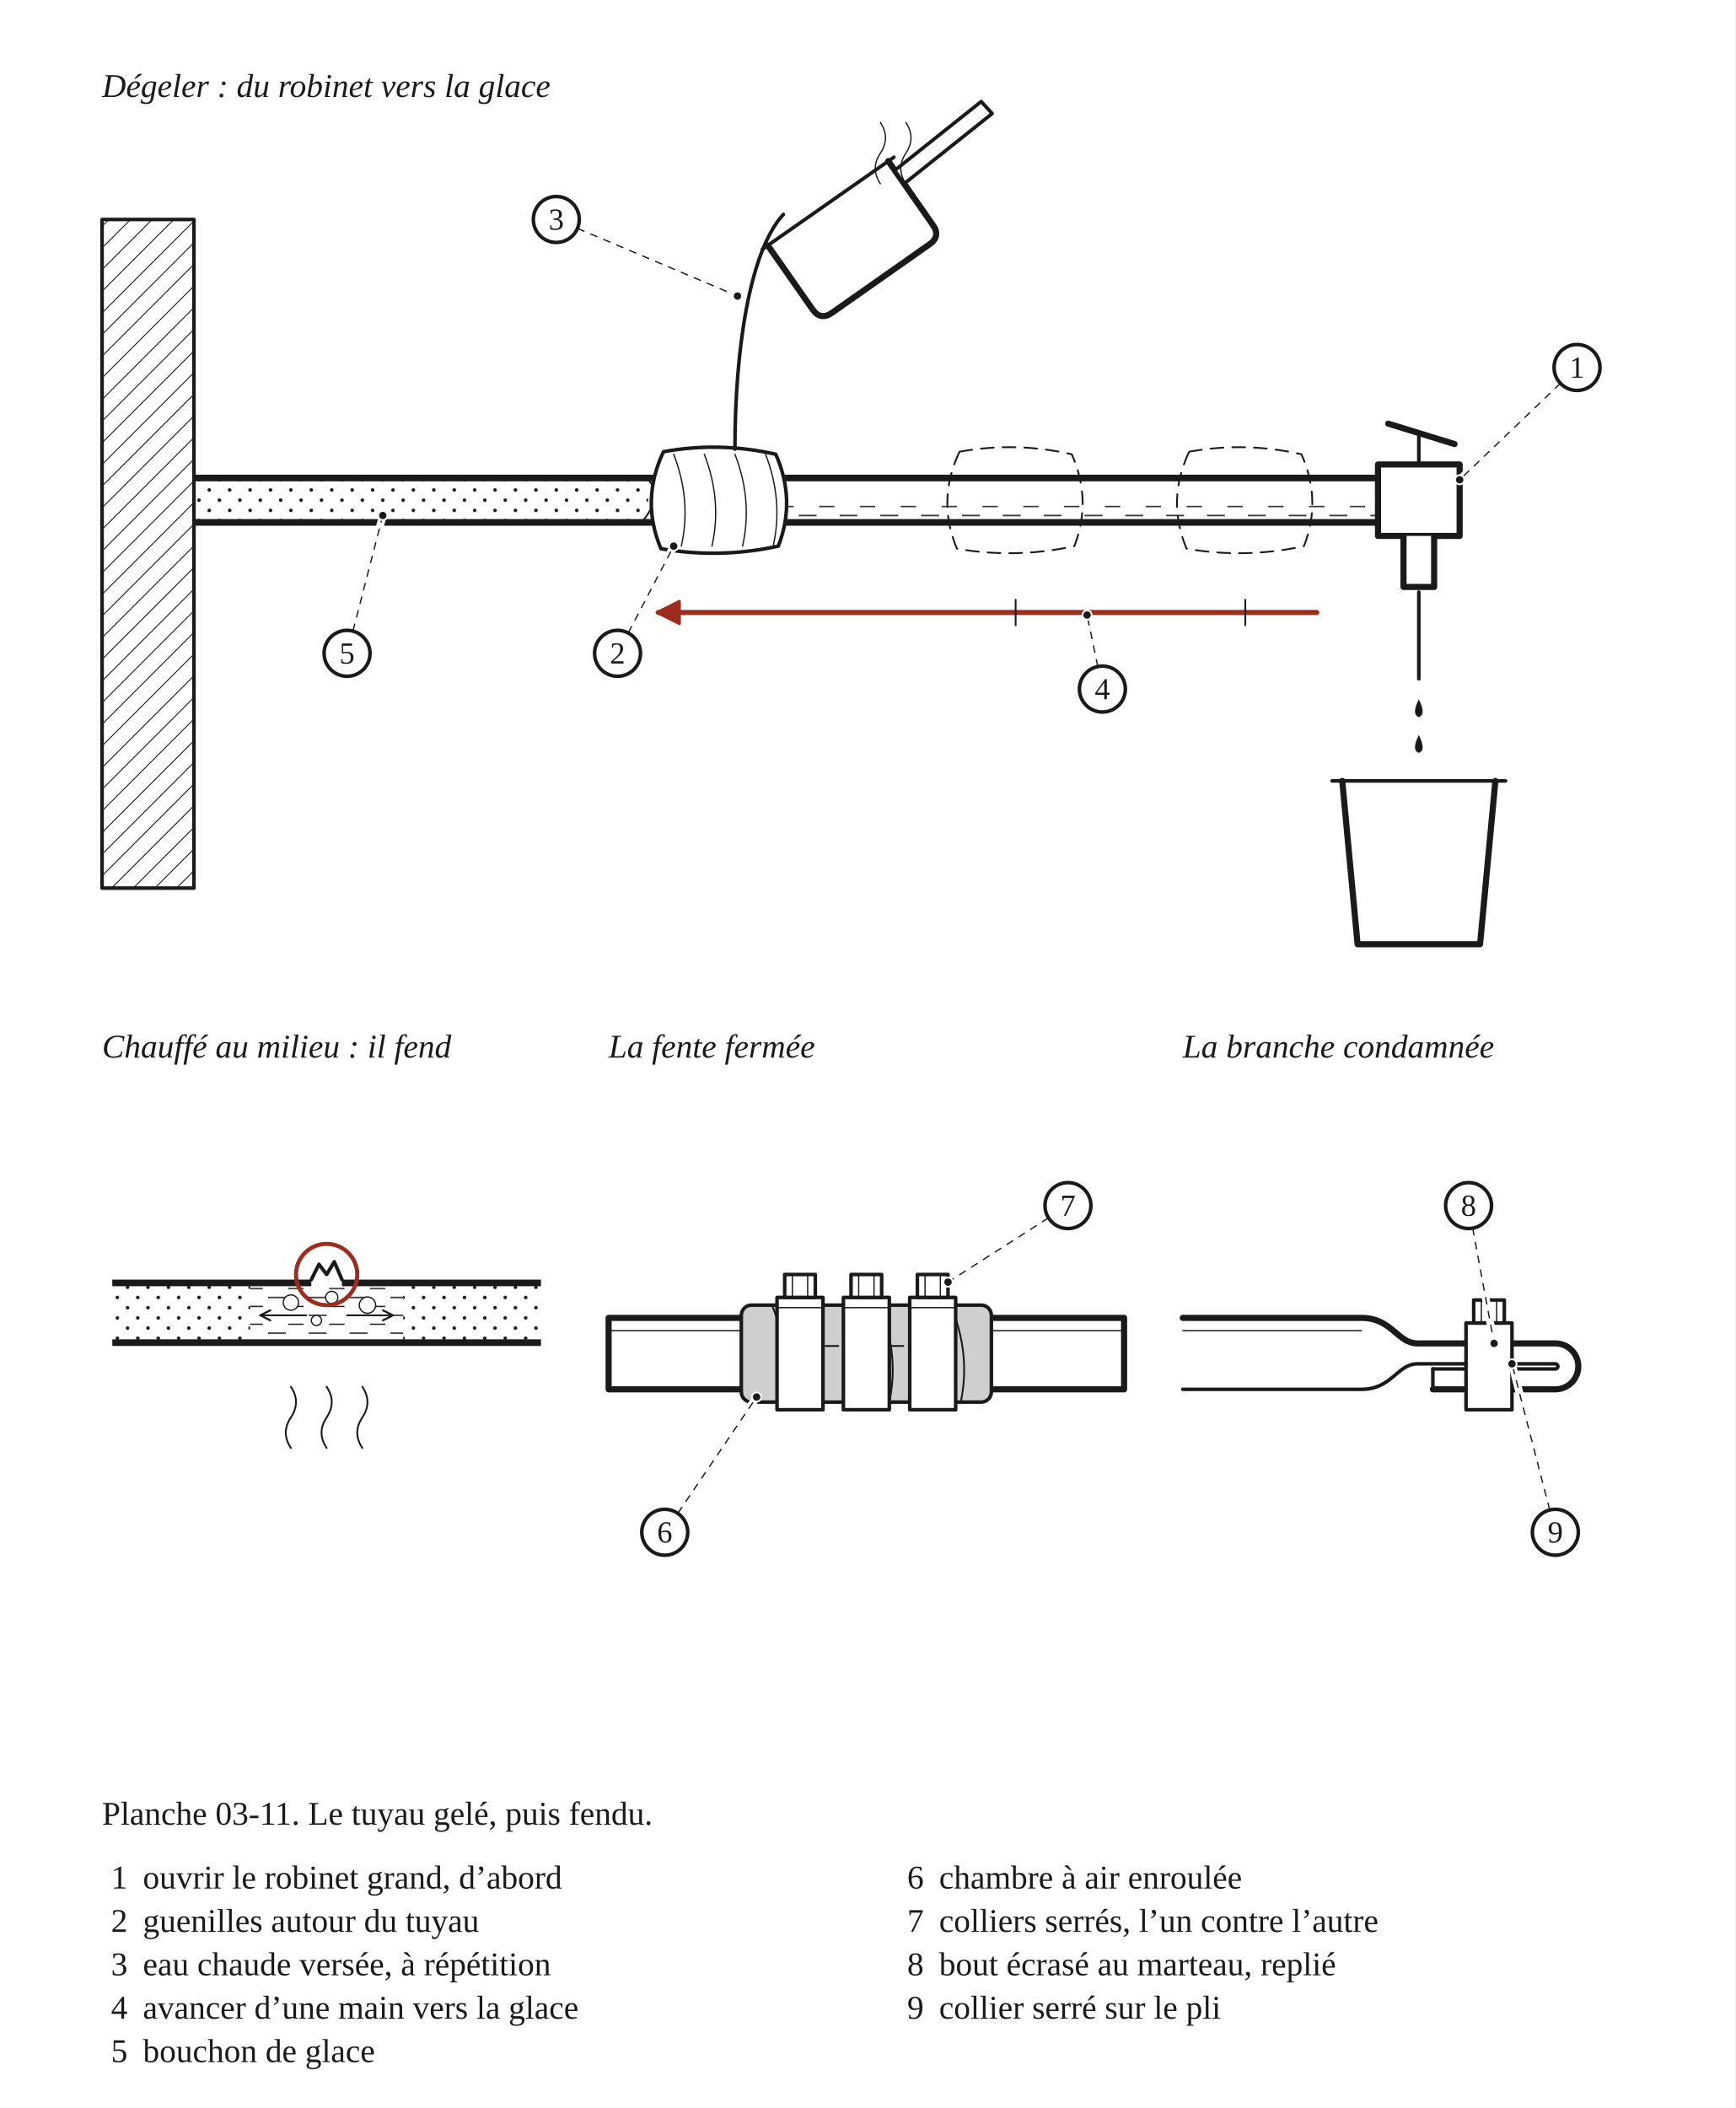
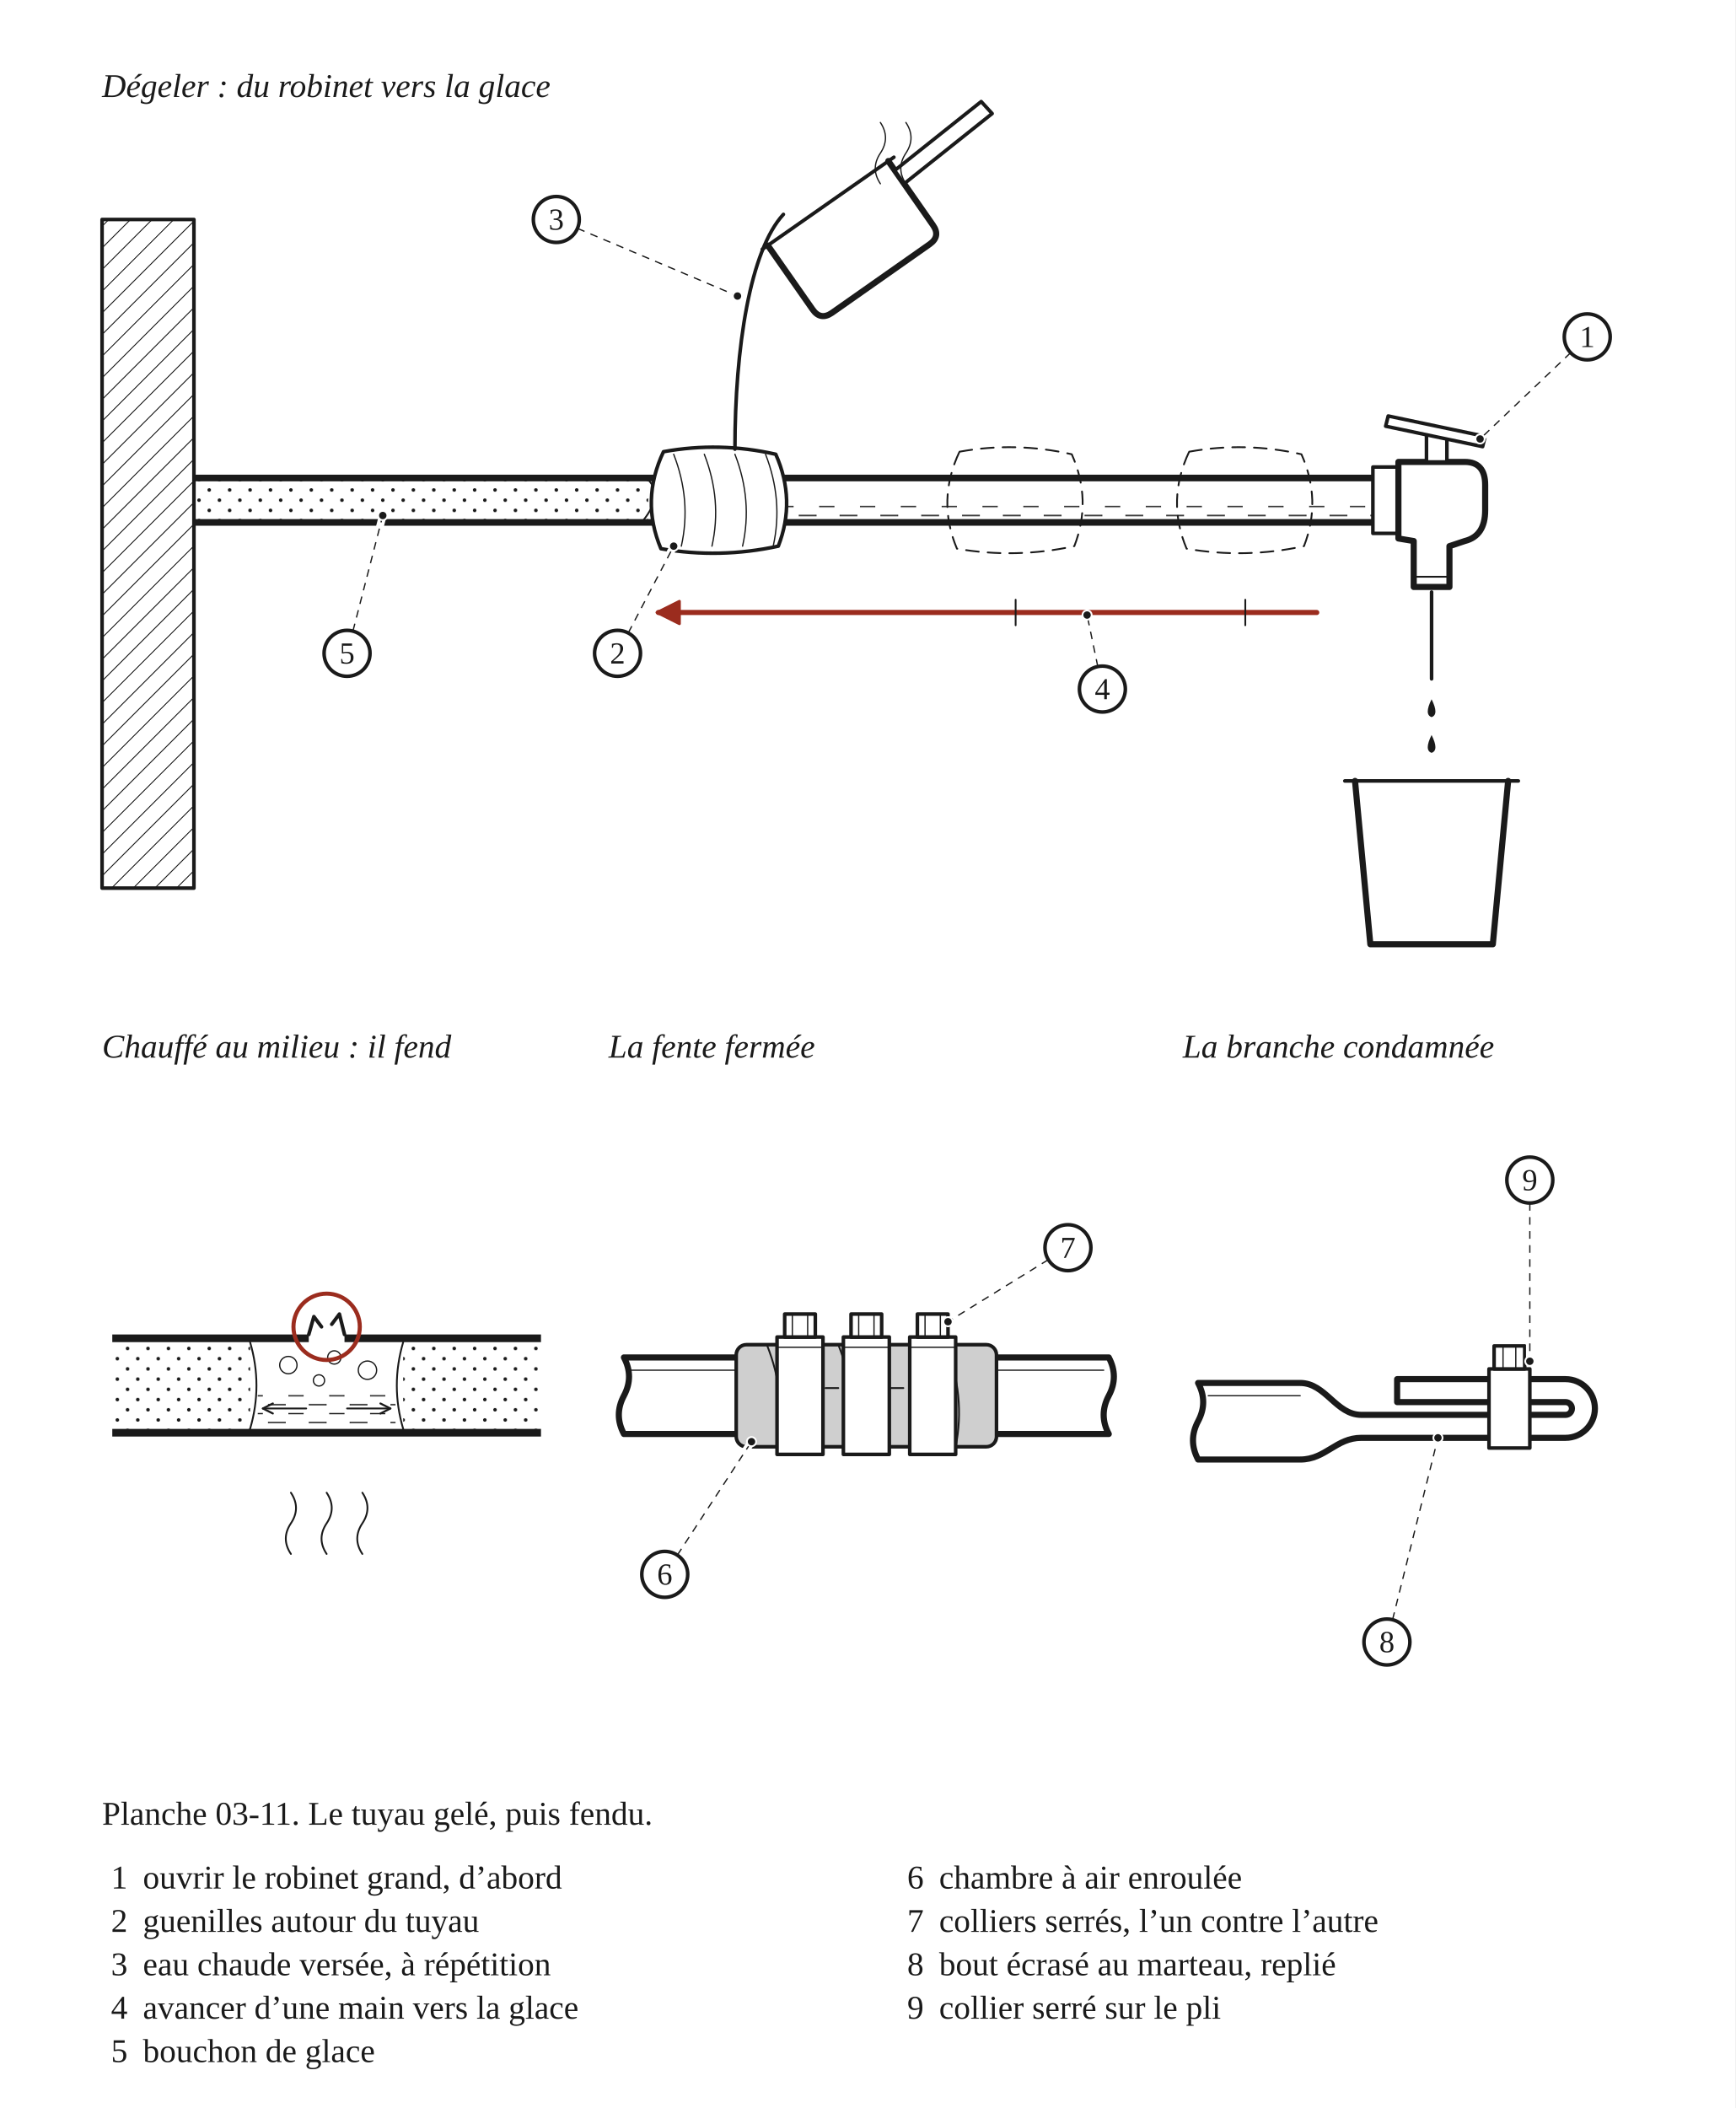
<svg xmlns="http://www.w3.org/2000/svg" width="680" height="826" viewBox="0 0 680 826" role="img">
  <defs>
    <pattern id="h-bois" width="6" height="6" patternUnits="userSpaceOnUse" patternTransform="rotate(45)">
      <line x1="0" y1="0" x2="0" y2="6" stroke="#1A1A1A" stroke-width="0.7" />
    </pattern>
    <pattern id="h-eau" width="16" height="7" patternUnits="userSpaceOnUse">
      <line x1="1" y1="2" x2="8" y2="2" stroke="#1A1A1A" stroke-width="0.5" />
      <line x1="9" y1="5.5" x2="15" y2="5.5" stroke="#1A1A1A" stroke-width="0.5" />
    </pattern>
    <pattern id="h-neige" width="8" height="8" patternUnits="userSpaceOnUse">
      <circle cx="2" cy="2" r="0.7" fill="#1A1A1A" stroke="none" />
      <circle cx="6" cy="6" r="0.7" fill="#1A1A1A" stroke="none" />
    </pattern>
    <marker id="fl" viewBox="0 0 10 10" refX="9" refY="5" markerWidth="7" markerHeight="7" orient="auto-start-reverse">
      <path d="M1 1 L9 5 L1 9" fill="none" stroke="#1A1A1A" stroke-width="1.6" stroke-linecap="round" stroke-linejoin="round" />
    </marker>
    <marker id="fl-r" viewBox="0 0 10 10" refX="8.5" refY="5" markerWidth="5.5" markerHeight="5.5" orient="auto-start-reverse">
      <path d="M1 1 L9 5 L1 9 Z" fill="#9B2C1E" stroke="#9B2C1E" stroke-width="1" stroke-linejoin="round" />
    </marker>
  </defs>
  <rect x="0" y="0" width="680" height="826" fill="#FFFFFF" />
  <text x="40" y="38" font-family="Georgia, 'Times New Roman', serif" font-size="13" font-style="italic" fill="#1A1A1A">Dégeler : du robinet vers la glace</text>
  <g transform="translate(40 46)" data-vue="degel">
    <rect x="0" y="40" width="36" height="262" fill="url(#h-bois)" stroke="#1A1A1A" stroke-width="1.4" stroke-linejoin="round" />
    <rect x="36" y="142" width="178" height="16" fill="url(#h-neige)" stroke="none" />
    <path d="M214 142 Q220 148 212 158" fill="none" stroke="#1A1A1A" stroke-width="0.7" stroke-linejoin="round" stroke-linecap="round" />
    <rect x="215" y="151" width="285" height="7" fill="url(#h-eau)" stroke="none" />
    <rect x="36" y="140" width="464" height="2.6" fill="#1A1A1A" stroke="none" />
    <rect x="36" y="157.4" width="464" height="2.6" fill="#1A1A1A" stroke="none" />
-     <rect x="500" y="136" width="32" height="28" fill="#FFFFFF" stroke="#1A1A1A" stroke-width="2.4" stroke-linejoin="round" stroke-linecap="round" />
-     <path d="M510 164 L510 184 L522 184 L522 164" fill="#FFFFFF" stroke="#1A1A1A" stroke-width="2.4" stroke-linejoin="round" stroke-linecap="round" />
-     <line x1="516" y1="136" x2="516" y2="124" fill="none" stroke="#1A1A1A" stroke-width="1.4" stroke-linejoin="round" stroke-linecap="round" />
-     <line x1="504" y1="120" x2="530" y2="128" fill="none" stroke="#1A1A1A" stroke-width="2.4" stroke-linejoin="round" stroke-linecap="round" />
-     <line x1="516" y1="186" x2="516" y2="220" fill="none" stroke="#1A1A1A" stroke-width="1.4" stroke-linejoin="round" stroke-linecap="round" />
-     <path d="M516 228 Q519 234 516 235 Q513 234 516 228 Z" fill="#1A1A1A" stroke="none" />
-     <path d="M516 242 Q519 248 516 249 Q513 248 516 242 Z" fill="#1A1A1A" stroke="none" />
-     <path d="M486 260 L492 324 L540 324 L546 260" fill="#FFFFFF" stroke="#1A1A1A" stroke-width="2.4" stroke-linejoin="round" stroke-linecap="round" />
-     <line x1="482" y1="260" x2="550" y2="260" fill="none" stroke="#1A1A1A" stroke-width="1.4" stroke-linejoin="round" stroke-linecap="round" />
+     <rect x="498" y="137" width="10" height="26" fill="#FFFFFF" stroke="#1A1A1A" stroke-width="1.4" stroke-linejoin="round" stroke-linecap="round" />
+     <path d="M508 135 L534 135 Q542 135 542 144 L542 154 Q542 164 534 166 L528 168 L528 184 L514 184 L514 166 L508 165 Z" fill="#FFFFFF" stroke="#1A1A1A" stroke-width="2.4" stroke-linejoin="round" stroke-linecap="round" />
+     <line x1="514" y1="180" x2="528" y2="180" fill="none" stroke="#1A1A1A" stroke-width="0.7" stroke-linejoin="round" stroke-linecap="round" />
+     <rect x="519" y="123" width="8" height="12" fill="#FFFFFF" stroke="#1A1A1A" stroke-width="1.4" stroke-linejoin="round" stroke-linecap="round" />
+     <path d="M504 117 L542 125 L541 129 L503 121 Z" fill="#FFFFFF" stroke="#1A1A1A" stroke-width="1.4" stroke-linejoin="round" stroke-linecap="round" />
+     <line x1="521" y1="186" x2="521" y2="220" fill="none" stroke="#1A1A1A" stroke-width="1.4" stroke-linejoin="round" stroke-linecap="round" />
+     <path d="M521 228 Q524 234 521 235 Q518 234 521 228 Z" fill="#1A1A1A" stroke="none" />
+     <path d="M521 242 Q524 248 521 249 Q518 248 521 242 Z" fill="#1A1A1A" stroke="none" />
+     <path d="M491 260 L497 324 L545 324 L551 260" fill="#FFFFFF" stroke="#1A1A1A" stroke-width="2.4" stroke-linejoin="round" stroke-linecap="round" />
+     <line x1="487" y1="260" x2="555" y2="260" fill="none" stroke="#1A1A1A" stroke-width="1.4" stroke-linejoin="round" stroke-linecap="round" />
    <path d="M426 131 Q448 127 470 132 Q478 150 471 168 Q448 173 425 169 Q417 150 426 131 Z" fill="none" stroke="#1A1A1A" stroke-width="0.7" stroke-linejoin="round" stroke-linecap="round" stroke-dasharray="5 3.5" />
    <path d="M336 131 Q358 127 380 132 Q388 150 381 168 Q358 173 335 169 Q327 150 336 131 Z" fill="none" stroke="#1A1A1A" stroke-width="0.7" stroke-linejoin="round" stroke-linecap="round" stroke-dasharray="5 3.5" />
    <path d="M220 131 Q242 127 264 132 Q272 150 265 168 Q242 173 219 169 Q211 150 220 131 Z" fill="#FFFFFF" stroke="#1A1A1A" stroke-width="1.4" stroke-linejoin="round" stroke-linecap="round" />
    <path d="M224 132 Q231 150 227 168" fill="none" stroke="#1A1A1A" stroke-width="0.5" stroke-linejoin="round" stroke-linecap="round" />
    <path d="M236 132 Q243 150 239 168" fill="none" stroke="#1A1A1A" stroke-width="0.5" stroke-linejoin="round" stroke-linecap="round" />
    <path d="M248 132 Q255 150 251 168" fill="none" stroke="#1A1A1A" stroke-width="0.5" stroke-linejoin="round" stroke-linecap="round" />
    <path d="M260 132 Q267 150 263 168" fill="none" stroke="#1A1A1A" stroke-width="0.5" stroke-linejoin="round" stroke-linecap="round" />
    <path d="M260.9 50.2 L278.4 75.2 Q281.5 79.7 286 76.6 L324.3 49.7 Q328.7 46.6 325.6 42.2 L308.1 17.1" fill="#FFFFFF" stroke="#1A1A1A" stroke-width="2.4" stroke-linejoin="round" stroke-linecap="round" />
    <path d="M258.7 51.7 L310.3 15.6" fill="none" stroke="#1A1A1A" stroke-width="1.4" stroke-linejoin="round" stroke-linecap="round" />
    <path d="M310.6 20.8 L344.5 -6.2 L348.8 -1.5 L314.3 26 Z" fill="#FFFFFF" stroke="#1A1A1A" stroke-width="1.4" stroke-linejoin="round" stroke-linecap="round" />
    <path d="M267 38 C254 52 248 90 248 130" fill="none" stroke="#1A1A1A" stroke-width="1.4" stroke-linejoin="round" stroke-linecap="round" />
    <path d="M305 26 q-4 -6 0 -12 q4 -6 0 -12" fill="none" stroke="#1A1A1A" stroke-width="0.5" stroke-linejoin="round" stroke-linecap="round" />
    <path d="M315 26 q-4 -6 0 -12 q4 -6 0 -12" fill="none" stroke="#1A1A1A" stroke-width="0.5" stroke-linejoin="round" stroke-linecap="round" />
    <path d="M476 194 L218 194" fill="none" stroke="#9B2C1E" stroke-width="2" stroke-linejoin="round" stroke-linecap="round" marker-end="url(#fl-r)" />
    <line x1="448" y1="189" x2="448" y2="199" fill="none" stroke="#1A1A1A" stroke-width="0.7" stroke-linejoin="round" stroke-linecap="round" />
    <line x1="358" y1="189" x2="358" y2="199" fill="none" stroke="#1A1A1A" stroke-width="0.7" stroke-linejoin="round" stroke-linecap="round" />
  </g>
  <text x="40" y="414.4" font-family="Georgia, 'Times New Roman', serif" font-size="13" font-style="italic" fill="#1A1A1A">Chauffé au milieu : il fend</text>
  <g transform="translate(40 422.4)" data-vue="rate">
-     <rect x="4" y="81" width="54" height="22" fill="url(#h-neige)" stroke="none" />
-     <rect x="118" y="81" width="54" height="22" fill="url(#h-neige)" stroke="none" />
-     <rect x="58" y="81" width="60" height="22" fill="url(#h-eau)" stroke="none" />
-     <circle cx="74" cy="88" r="3" fill="#FFFFFF" stroke="#1A1A1A" stroke-width="0.5" stroke-linejoin="round" stroke-linecap="round" />
-     <circle cx="90" cy="86" r="2.4" fill="#FFFFFF" stroke="#1A1A1A" stroke-width="0.5" stroke-linejoin="round" stroke-linecap="round" />
-     <circle cx="104" cy="89" r="3.2" fill="#FFFFFF" stroke="#1A1A1A" stroke-width="0.5" stroke-linejoin="round" stroke-linecap="round" />
-     <circle cx="84" cy="95" r="2" fill="#FFFFFF" stroke="#1A1A1A" stroke-width="0.5" stroke-linejoin="round" stroke-linecap="round" />
-     <rect x="4" y="102.4" width="168" height="2.6" fill="#1A1A1A" stroke="none" />
-     <rect x="4" y="79" width="78" height="2.6" fill="#1A1A1A" stroke="none" />
-     <rect x="94" y="79" width="78" height="2.6" fill="#1A1A1A" stroke="none" />
-     <path d="M82 79 L85 73 L88 77 L91 72 L94 79" fill="none" stroke="#1A1A1A" stroke-width="1.4" stroke-linejoin="round" stroke-linecap="round" />
-     <path d="M74 145 q-4 -6 0 -12 q4 -6 0 -12" fill="none" stroke="#1A1A1A" stroke-width="0.7" stroke-linejoin="round" stroke-linecap="round" />
-     <path d="M88 145 q-4 -6 0 -12 q4 -6 0 -12" fill="none" stroke="#1A1A1A" stroke-width="0.7" stroke-linejoin="round" stroke-linecap="round" />
-     <path d="M102 145 q-4 -6 0 -12 q4 -6 0 -12" fill="none" stroke="#1A1A1A" stroke-width="0.7" stroke-linejoin="round" stroke-linecap="round" />
-     <circle cx="88" cy="77" r="12" fill="none" stroke="#9B2C1E" stroke-width="1.6" />
-     <path d="M80 93 L62 93" fill="none" stroke="#1A1A1A" stroke-width="0.7" stroke-linejoin="round" stroke-linecap="round" marker-end="url(#fl)" />
-     <path d="M96 93 L114 93" fill="none" stroke="#1A1A1A" stroke-width="0.7" stroke-linejoin="round" stroke-linecap="round" marker-end="url(#fl)" />
+     <rect x="4" y="103.5" width="54" height="34" fill="url(#h-neige)" stroke="none" />
+     <rect x="118" y="103.5" width="54" height="34" fill="url(#h-neige)" stroke="none" />
+     <path d="M58 103.5 Q63 120.5 58 137.5" fill="none" stroke="#1A1A1A" stroke-width="0.7" stroke-linejoin="round" stroke-linecap="round" />
+     <path d="M118 103.5 Q113 120.5 118 137.5" fill="none" stroke="#1A1A1A" stroke-width="0.7" stroke-linejoin="round" stroke-linecap="round" />
+     <rect x="61" y="122.5" width="54" height="15" fill="url(#h-eau)" stroke="none" />
+     <circle cx="73" cy="112.5" r="3.4" fill="#FFFFFF" stroke="#1A1A1A" stroke-width="0.5" stroke-linejoin="round" stroke-linecap="round" />
+     <circle cx="91" cy="109.5" r="2.6" fill="#FFFFFF" stroke="#1A1A1A" stroke-width="0.5" stroke-linejoin="round" stroke-linecap="round" />
+     <circle cx="104" cy="114.5" r="3.6" fill="#FFFFFF" stroke="#1A1A1A" stroke-width="0.5" stroke-linejoin="round" stroke-linecap="round" />
+     <circle cx="85" cy="118.5" r="2.2" fill="#FFFFFF" stroke="#1A1A1A" stroke-width="0.5" stroke-linejoin="round" stroke-linecap="round" />
+     <rect x="4" y="137.5" width="168" height="3" fill="#1A1A1A" stroke="none" />
+     <rect x="4" y="100.5" width="77" height="3" fill="#1A1A1A" stroke="none" />
+     <rect x="95" y="100.5" width="77" height="3" fill="#1A1A1A" stroke="none" />
+     <path d="M81 100.5 L83 93.5 L86 97.5" fill="none" stroke="#1A1A1A" stroke-width="1.4" stroke-linejoin="round" stroke-linecap="round" />
+     <path d="M95 100.5 L93 92.5 L90 96.5" fill="none" stroke="#1A1A1A" stroke-width="1.4" stroke-linejoin="round" stroke-linecap="round" />
+     <path d="M74 186.5 q-4 -6 0 -12 q4 -6 0 -12" fill="none" stroke="#1A1A1A" stroke-width="0.7" stroke-linejoin="round" stroke-linecap="round" />
+     <path d="M88 186.5 q-4 -6 0 -12 q4 -6 0 -12" fill="none" stroke="#1A1A1A" stroke-width="0.7" stroke-linejoin="round" stroke-linecap="round" />
+     <path d="M102 186.5 q-4 -6 0 -12 q4 -6 0 -12" fill="none" stroke="#1A1A1A" stroke-width="0.7" stroke-linejoin="round" stroke-linecap="round" />
+     <circle cx="88" cy="97.5" r="13" fill="none" stroke="#9B2C1E" stroke-width="1.6" />
+     <path d="M80 129.5 L63 129.5" fill="none" stroke="#1A1A1A" stroke-width="0.7" stroke-linejoin="round" stroke-linecap="round" marker-end="url(#fl)" />
+     <path d="M96 129.5 L113 129.5" fill="none" stroke="#1A1A1A" stroke-width="0.7" stroke-linejoin="round" stroke-linecap="round" marker-end="url(#fl)" />
  </g>
  <text x="238.5" y="414.4" font-family="Georgia, 'Times New Roman', serif" font-size="13" font-style="italic" fill="#1A1A1A">La fente fermée</text>
  <g transform="translate(238.5 422.4)" data-vue="fente">
-     <rect x="0" y="94" width="202" height="28" fill="#FFFFFF" stroke="#1A1A1A" stroke-width="2.4" stroke-linejoin="round" stroke-linecap="round" />
-     <line x1="0" y1="99" x2="202" y2="99" fill="none" stroke="#1A1A1A" stroke-width="0.5" stroke-linejoin="round" stroke-linecap="round" />
-     <rect x="52" y="89" width="98" height="38" fill="#CFCFCF" stroke="none" rx="4" />
-     <rect x="52" y="89" width="98" height="38" fill="none" rx="4" stroke="#1A1A1A" stroke-width="1.4" stroke-linejoin="round" stroke-linecap="round" />
-     <path d="M64 89 Q72 108 68 127" fill="none" stroke="#1A1A1A" stroke-width="0.7" stroke-linejoin="round" stroke-linecap="round" />
-     <path d="M78 89 Q86 108 82 127" fill="none" stroke="#1A1A1A" stroke-width="0.7" stroke-linejoin="round" stroke-linecap="round" />
-     <path d="M92 89 Q100 108 96 127" fill="none" stroke="#1A1A1A" stroke-width="0.7" stroke-linejoin="round" stroke-linecap="round" />
-     <path d="M106 89 Q114 108 110 127" fill="none" stroke="#1A1A1A" stroke-width="0.7" stroke-linejoin="round" stroke-linecap="round" />
-     <path d="M120 89 Q128 108 124 127" fill="none" stroke="#1A1A1A" stroke-width="0.7" stroke-linejoin="round" stroke-linecap="round" />
-     <path d="M134 89 Q142 108 138 127" fill="none" stroke="#1A1A1A" stroke-width="0.7" stroke-linejoin="round" stroke-linecap="round" />
-     <line x1="85" y1="105" x2="117" y2="105" fill="none" stroke="#1A1A1A" stroke-width="0.7" stroke-linejoin="round" stroke-linecap="round" stroke-dasharray="5 3.5" />
-     <rect x="66" y="86" width="18" height="44" fill="#FFFFFF" stroke="#1A1A1A" stroke-width="1.4" stroke-linejoin="round" stroke-linecap="round" />
-     <line x1="66" y1="90" x2="84" y2="90" fill="none" stroke="#1A1A1A" stroke-width="0.5" stroke-linejoin="round" stroke-linecap="round" />
-     <rect x="69" y="77" width="12" height="9" fill="#FFFFFF" stroke="#1A1A1A" stroke-width="1.4" stroke-linejoin="round" stroke-linecap="round" />
-     <line x1="72" y1="77" x2="72" y2="86" fill="none" stroke="#1A1A1A" stroke-width="0.5" stroke-linejoin="round" stroke-linecap="round" />
-     <line x1="78" y1="77" x2="78" y2="86" fill="none" stroke="#1A1A1A" stroke-width="0.5" stroke-linejoin="round" stroke-linecap="round" />
-     <rect x="92" y="86" width="18" height="44" fill="#FFFFFF" stroke="#1A1A1A" stroke-width="1.4" stroke-linejoin="round" stroke-linecap="round" />
-     <line x1="92" y1="90" x2="110" y2="90" fill="none" stroke="#1A1A1A" stroke-width="0.5" stroke-linejoin="round" stroke-linecap="round" />
-     <rect x="95" y="77" width="12" height="9" fill="#FFFFFF" stroke="#1A1A1A" stroke-width="1.4" stroke-linejoin="round" stroke-linecap="round" />
-     <line x1="98" y1="77" x2="98" y2="86" fill="none" stroke="#1A1A1A" stroke-width="0.5" stroke-linejoin="round" stroke-linecap="round" />
-     <line x1="104" y1="77" x2="104" y2="86" fill="none" stroke="#1A1A1A" stroke-width="0.5" stroke-linejoin="round" stroke-linecap="round" />
-     <rect x="118" y="86" width="18" height="44" fill="#FFFFFF" stroke="#1A1A1A" stroke-width="1.4" stroke-linejoin="round" stroke-linecap="round" />
-     <line x1="118" y1="90" x2="136" y2="90" fill="none" stroke="#1A1A1A" stroke-width="0.5" stroke-linejoin="round" stroke-linecap="round" />
-     <rect x="121" y="77" width="12" height="9" fill="#FFFFFF" stroke="#1A1A1A" stroke-width="1.4" stroke-linejoin="round" stroke-linecap="round" />
-     <line x1="124" y1="77" x2="124" y2="86" fill="none" stroke="#1A1A1A" stroke-width="0.5" stroke-linejoin="round" stroke-linecap="round" />
-     <line x1="130" y1="77" x2="130" y2="86" fill="none" stroke="#1A1A1A" stroke-width="0.5" stroke-linejoin="round" stroke-linecap="round" />
+     <path d="M6 109.5 L196 109.5 Q200 117 196 124.5 Q192 132 196 139.5 L6 139.5 Q2 132 6 124.5 Q10 117 6 109.5 Z" fill="#FFFFFF" stroke="#1A1A1A" stroke-width="2.4" stroke-linejoin="round" stroke-linecap="round" />
+     <line x1="8" y1="114.5" x2="194" y2="114.5" fill="none" stroke="#1A1A1A" stroke-width="0.5" stroke-linejoin="round" stroke-linecap="round" />
+     <rect x="50" y="104.5" width="102" height="40" fill="#CFCFCF" stroke="none" rx="4" />
+     <rect x="50" y="104.5" width="102" height="40" fill="none" rx="4" stroke="#1A1A1A" stroke-width="1.4" stroke-linejoin="round" stroke-linecap="round" />
+     <path d="M62 104.5 Q70 124.5 66 144.5" fill="none" stroke="#1A1A1A" stroke-width="0.7" stroke-linejoin="round" stroke-linecap="round" />
+     <path d="M76 104.5 Q84 124.5 80 144.5" fill="none" stroke="#1A1A1A" stroke-width="0.7" stroke-linejoin="round" stroke-linecap="round" />
+     <path d="M90 104.5 Q98 124.5 94 144.5" fill="none" stroke="#1A1A1A" stroke-width="0.7" stroke-linejoin="round" stroke-linecap="round" />
+     <path d="M104 104.5 Q112 124.5 108 144.5" fill="none" stroke="#1A1A1A" stroke-width="0.7" stroke-linejoin="round" stroke-linecap="round" />
+     <path d="M118 104.5 Q126 124.5 122 144.5" fill="none" stroke="#1A1A1A" stroke-width="0.7" stroke-linejoin="round" stroke-linecap="round" />
+     <path d="M132 104.5 Q140 124.5 136 144.5" fill="none" stroke="#1A1A1A" stroke-width="0.7" stroke-linejoin="round" stroke-linecap="round" />
+     <line x1="85" y1="121.5" x2="117" y2="121.5" fill="none" stroke="#1A1A1A" stroke-width="0.7" stroke-linejoin="round" stroke-linecap="round" stroke-dasharray="5 3.5" />
+     <rect x="66" y="101.5" width="18" height="46" fill="#FFFFFF" stroke="#1A1A1A" stroke-width="1.4" stroke-linejoin="round" stroke-linecap="round" />
+     <line x1="66" y1="105.5" x2="84" y2="105.5" fill="none" stroke="#1A1A1A" stroke-width="0.5" stroke-linejoin="round" stroke-linecap="round" />
+     <rect x="69" y="92.5" width="12" height="9" fill="#FFFFFF" stroke="#1A1A1A" stroke-width="1.4" stroke-linejoin="round" stroke-linecap="round" />
+     <line x1="72" y1="92.5" x2="72" y2="101.5" fill="none" stroke="#1A1A1A" stroke-width="0.5" stroke-linejoin="round" stroke-linecap="round" />
+     <line x1="78" y1="92.5" x2="78" y2="101.5" fill="none" stroke="#1A1A1A" stroke-width="0.5" stroke-linejoin="round" stroke-linecap="round" />
+     <rect x="92" y="101.5" width="18" height="46" fill="#FFFFFF" stroke="#1A1A1A" stroke-width="1.4" stroke-linejoin="round" stroke-linecap="round" />
+     <line x1="92" y1="105.5" x2="110" y2="105.5" fill="none" stroke="#1A1A1A" stroke-width="0.5" stroke-linejoin="round" stroke-linecap="round" />
+     <rect x="95" y="92.5" width="12" height="9" fill="#FFFFFF" stroke="#1A1A1A" stroke-width="1.4" stroke-linejoin="round" stroke-linecap="round" />
+     <line x1="98" y1="92.5" x2="98" y2="101.5" fill="none" stroke="#1A1A1A" stroke-width="0.5" stroke-linejoin="round" stroke-linecap="round" />
+     <line x1="104" y1="92.5" x2="104" y2="101.5" fill="none" stroke="#1A1A1A" stroke-width="0.5" stroke-linejoin="round" stroke-linecap="round" />
+     <rect x="118" y="101.5" width="18" height="46" fill="#FFFFFF" stroke="#1A1A1A" stroke-width="1.4" stroke-linejoin="round" stroke-linecap="round" />
+     <line x1="118" y1="105.5" x2="136" y2="105.5" fill="none" stroke="#1A1A1A" stroke-width="0.5" stroke-linejoin="round" stroke-linecap="round" />
+     <rect x="121" y="92.5" width="12" height="9" fill="#FFFFFF" stroke="#1A1A1A" stroke-width="1.4" stroke-linejoin="round" stroke-linecap="round" />
+     <line x1="124" y1="92.5" x2="124" y2="101.5" fill="none" stroke="#1A1A1A" stroke-width="0.5" stroke-linejoin="round" stroke-linecap="round" />
+     <line x1="130" y1="92.5" x2="130" y2="101.5" fill="none" stroke="#1A1A1A" stroke-width="0.5" stroke-linejoin="round" stroke-linecap="round" />
  </g>
  <text x="463.5" y="414.4" font-family="Georgia, 'Times New Roman', serif" font-size="13" font-style="italic" fill="#1A1A1A">La branche condamnée</text>
  <g transform="translate(463.5 422.4)" data-vue="branche">
-     <path d="M0 94 L70 94 C82 94 84 104 92 104 L146 104 A9 9 0 0 1 146 122 L98 122" fill="none" stroke="#1A1A1A" stroke-width="2.4" stroke-linejoin="round" stroke-linecap="round" />
-     <path d="M0 122 L70 122 C82 122 84 112 92 112 L146 112 A1 1 0 0 1 146 114 L98 114" fill="none" stroke="#1A1A1A" stroke-width="1.4" stroke-linejoin="round" stroke-linecap="round" />
-     <line x1="98" y1="114" x2="98" y2="122" fill="none" stroke="#1A1A1A" stroke-width="1.4" stroke-linejoin="round" stroke-linecap="round" />
-     <line x1="0" y1="99" x2="70" y2="99" fill="none" stroke="#1A1A1A" stroke-width="0.5" stroke-linejoin="round" stroke-linecap="round" />
-     <rect x="111" y="96" width="18" height="34" fill="#FFFFFF" stroke="#1A1A1A" stroke-width="1.4" stroke-linejoin="round" stroke-linecap="round" />
-     <rect x="114" y="87" width="12" height="9" fill="#FFFFFF" stroke="#1A1A1A" stroke-width="1.4" stroke-linejoin="round" stroke-linecap="round" />
-     <line x1="117" y1="87" x2="117" y2="96" fill="none" stroke="#1A1A1A" stroke-width="0.5" stroke-linejoin="round" stroke-linecap="round" />
-     <line x1="123" y1="87" x2="123" y2="96" fill="none" stroke="#1A1A1A" stroke-width="0.5" stroke-linejoin="round" stroke-linecap="round" />
+     <path d="M84 118 L150 118 A11.5 11.5 0 0 1 150 141 L70 141 C60 141 56 149.5 46 149.5 L6 149.5 Q2 142 6 134.5 Q10 127 6 119.5 L46 119.5 C56 119.5 60 132 70 132 L150 132 A2.5 2.5 0 0 0 150 127 L84 127 Z" fill="#FFFFFF" stroke="#1A1A1A" stroke-width="2.4" stroke-linejoin="round" stroke-linecap="round" />
+     <line x1="10" y1="124.5" x2="46" y2="124.5" fill="none" stroke="#1A1A1A" stroke-width="0.5" stroke-linejoin="round" stroke-linecap="round" />
+     <rect x="120" y="114" width="16" height="31" fill="#FFFFFF" stroke="#1A1A1A" stroke-width="1.4" stroke-linejoin="round" stroke-linecap="round" />
+     <rect x="122" y="105" width="12" height="9" fill="#FFFFFF" stroke="#1A1A1A" stroke-width="1.4" stroke-linejoin="round" stroke-linecap="round" />
+     <line x1="125.5" y1="105" x2="125.5" y2="114" fill="none" stroke="#1A1A1A" stroke-width="0.5" stroke-linejoin="round" stroke-linecap="round" />
+     <line x1="130.5" y1="105" x2="130.5" y2="114" fill="none" stroke="#1A1A1A" stroke-width="0.5" stroke-linejoin="round" stroke-linecap="round" />
  </g>
-   <line x1="611.5" y1="150.2" x2="572" y2="188" fill="none" stroke="#FFFFFF" stroke-width="3" stroke-linecap="round" />
-   <line x1="611.5" y1="150.2" x2="572" y2="188" fill="none" stroke="#1A1A1A" stroke-width="0.5" stroke-dasharray="3 2.5" />
-   <circle cx="572" cy="188" r="1.8" fill="#1A1A1A" stroke="#FFFFFF" stroke-width="0.7" />
-   <circle cx="618" cy="144" r="9" fill="#FFFFFF" stroke="#1A1A1A" stroke-width="1.4" data-vue="degel" />
-   <text x="618" y="148" text-anchor="middle" font-family="Georgia, 'Times New Roman', serif" font-size="12" fill="#1A1A1A">1</text>
+   <line x1="615.5" y1="138.2" x2="580" y2="172" fill="none" stroke="#FFFFFF" stroke-width="3" stroke-linecap="round" />
+   <line x1="615.5" y1="138.2" x2="580" y2="172" fill="none" stroke="#1A1A1A" stroke-width="0.5" stroke-dasharray="3 2.5" />
+   <circle cx="580" cy="172" r="1.8" fill="#1A1A1A" stroke="#FFFFFF" stroke-width="0.7" />
+   <circle cx="622" cy="132" r="9" fill="#FFFFFF" stroke="#1A1A1A" stroke-width="1.4" data-vue="degel" />
+   <text x="622" y="136" text-anchor="middle" font-family="Georgia, 'Times New Roman', serif" font-size="12" fill="#1A1A1A">1</text>
  <line x1="246.2" y1="248" x2="264" y2="214" fill="none" stroke="#FFFFFF" stroke-width="3" stroke-linecap="round" />
  <line x1="246.2" y1="248" x2="264" y2="214" fill="none" stroke="#1A1A1A" stroke-width="0.5" stroke-dasharray="3 2.5" />
  <circle cx="264" cy="214" r="1.8" fill="#1A1A1A" stroke="#FFFFFF" stroke-width="0.7" />
  <circle cx="242" cy="256" r="9" fill="#FFFFFF" stroke="#1A1A1A" stroke-width="1.4" data-vue="degel" />
  <text x="242" y="260" text-anchor="middle" font-family="Georgia, 'Times New Roman', serif" font-size="12" fill="#1A1A1A">2</text>
  <line x1="226.3" y1="89.5" x2="289" y2="116" fill="none" stroke="#FFFFFF" stroke-width="3" stroke-linecap="round" />
  <line x1="226.3" y1="89.5" x2="289" y2="116" fill="none" stroke="#1A1A1A" stroke-width="0.5" stroke-dasharray="3 2.5" />
  <circle cx="289" cy="116" r="1.8" fill="#1A1A1A" stroke="#FFFFFF" stroke-width="0.7" />
  <circle cx="218" cy="86" r="9" fill="#FFFFFF" stroke="#1A1A1A" stroke-width="1.4" data-vue="degel" />
  <text x="218" y="90" text-anchor="middle" font-family="Georgia, 'Times New Roman', serif" font-size="12" fill="#1A1A1A">3</text>
  <line x1="430.2" y1="261.2" x2="426" y2="241" fill="none" stroke="#FFFFFF" stroke-width="3" stroke-linecap="round" />
  <line x1="430.2" y1="261.2" x2="426" y2="241" fill="none" stroke="#1A1A1A" stroke-width="0.5" stroke-dasharray="3 2.5" />
  <circle cx="426" cy="241" r="1.8" fill="#1A1A1A" stroke="#FFFFFF" stroke-width="0.7" />
  <circle cx="432" cy="270" r="9" fill="#FFFFFF" stroke="#1A1A1A" stroke-width="1.4" data-vue="degel" />
  <text x="432" y="274" text-anchor="middle" font-family="Georgia, 'Times New Roman', serif" font-size="12" fill="#1A1A1A">4</text>
  <line x1="138.3" y1="247.3" x2="150" y2="202" fill="none" stroke="#FFFFFF" stroke-width="3" stroke-linecap="round" />
  <line x1="138.3" y1="247.3" x2="150" y2="202" fill="none" stroke="#1A1A1A" stroke-width="0.5" stroke-dasharray="3 2.5" />
  <circle cx="150" cy="202" r="1.8" fill="#1A1A1A" stroke="#FFFFFF" stroke-width="0.7" />
  <circle cx="136" cy="256" r="9" fill="#FFFFFF" stroke="#1A1A1A" stroke-width="1.4" data-vue="degel" />
  <text x="136" y="260" text-anchor="middle" font-family="Georgia, 'Times New Roman', serif" font-size="12" fill="#1A1A1A">5</text>
-   <line x1="265.6" y1="593" x2="296.5" y2="547.4" fill="none" stroke="#FFFFFF" stroke-width="3" stroke-linecap="round" />
-   <line x1="265.6" y1="593" x2="296.5" y2="547.4" fill="none" stroke="#1A1A1A" stroke-width="0.5" stroke-dasharray="3 2.5" />
-   <circle cx="296.5" cy="547.4" r="1.8" fill="#1A1A1A" stroke="#FFFFFF" stroke-width="0.7" />
-   <circle cx="260.5" cy="600.4" r="9" fill="#FFFFFF" stroke="#1A1A1A" stroke-width="1.4" data-vue="fente" />
-   <text x="260.5" y="604.4" text-anchor="middle" font-family="Georgia, 'Times New Roman', serif" font-size="12" fill="#1A1A1A">6</text>
-   <line x1="410.9" y1="477.2" x2="371.5" y2="502.4" fill="none" stroke="#FFFFFF" stroke-width="3" stroke-linecap="round" />
-   <line x1="410.9" y1="477.2" x2="371.5" y2="502.4" fill="none" stroke="#1A1A1A" stroke-width="0.5" stroke-dasharray="3 2.5" />
-   <circle cx="371.5" cy="502.4" r="1.8" fill="#1A1A1A" stroke="#FFFFFF" stroke-width="0.7" />
-   <circle cx="418.5" cy="472.4" r="9" fill="#FFFFFF" stroke="#1A1A1A" stroke-width="1.4" data-vue="fente" />
-   <text x="418.5" y="476.4" text-anchor="middle" font-family="Georgia, 'Times New Roman', serif" font-size="12" fill="#1A1A1A">7</text>
-   <line x1="577.1" y1="481.2" x2="585.5" y2="526.4" fill="none" stroke="#FFFFFF" stroke-width="3" stroke-linecap="round" />
-   <line x1="577.1" y1="481.2" x2="585.5" y2="526.4" fill="none" stroke="#1A1A1A" stroke-width="0.5" stroke-dasharray="3 2.5" />
-   <circle cx="585.5" cy="526.4" r="1.8" fill="#1A1A1A" stroke="#FFFFFF" stroke-width="0.7" />
-   <circle cx="575.5" cy="472.4" r="9" fill="#FFFFFF" stroke="#1A1A1A" stroke-width="1.4" data-vue="branche" />
-   <text x="575.5" y="476.4" text-anchor="middle" font-family="Georgia, 'Times New Roman', serif" font-size="12" fill="#1A1A1A">8</text>
-   <line x1="607.3" y1="591.7" x2="592.5" y2="534.4" fill="none" stroke="#FFFFFF" stroke-width="3" stroke-linecap="round" />
-   <line x1="607.3" y1="591.7" x2="592.5" y2="534.4" fill="none" stroke="#1A1A1A" stroke-width="0.5" stroke-dasharray="3 2.5" />
-   <circle cx="592.5" cy="534.4" r="1.8" fill="#1A1A1A" stroke="#FFFFFF" stroke-width="0.7" />
-   <circle cx="609.5" cy="600.4" r="9" fill="#FFFFFF" stroke="#1A1A1A" stroke-width="1.4" data-vue="branche" />
-   <text x="609.5" y="604.4" text-anchor="middle" font-family="Georgia, 'Times New Roman', serif" font-size="12" fill="#1A1A1A">9</text>
+   <line x1="265.4" y1="609.4" x2="294.5" y2="564.9" fill="none" stroke="#FFFFFF" stroke-width="3" stroke-linecap="round" />
+   <line x1="265.4" y1="609.4" x2="294.5" y2="564.9" fill="none" stroke="#1A1A1A" stroke-width="0.5" stroke-dasharray="3 2.5" />
+   <circle cx="294.5" cy="564.9" r="1.8" fill="#1A1A1A" stroke="#FFFFFF" stroke-width="0.7" />
+   <circle cx="260.5" cy="616.9" r="9" fill="#FFFFFF" stroke="#1A1A1A" stroke-width="1.4" data-vue="fente" />
+   <text x="260.5" y="620.9" text-anchor="middle" font-family="Georgia, 'Times New Roman', serif" font-size="12" fill="#1A1A1A">6</text>
+   <line x1="410.8" y1="493.6" x2="371.5" y2="517.9" fill="none" stroke="#FFFFFF" stroke-width="3" stroke-linecap="round" />
+   <line x1="410.8" y1="493.6" x2="371.5" y2="517.9" fill="none" stroke="#1A1A1A" stroke-width="0.5" stroke-dasharray="3 2.5" />
+   <circle cx="371.5" cy="517.9" r="1.8" fill="#1A1A1A" stroke="#FFFFFF" stroke-width="0.7" />
+   <circle cx="418.5" cy="488.9" r="9" fill="#FFFFFF" stroke="#1A1A1A" stroke-width="1.4" data-vue="fente" />
+   <text x="418.5" y="492.9" text-anchor="middle" font-family="Georgia, 'Times New Roman', serif" font-size="12" fill="#1A1A1A">7</text>
+   <line x1="545.7" y1="634.7" x2="563.5" y2="563.4" fill="none" stroke="#FFFFFF" stroke-width="3" stroke-linecap="round" />
+   <line x1="545.7" y1="634.7" x2="563.5" y2="563.4" fill="none" stroke="#1A1A1A" stroke-width="0.5" stroke-dasharray="3 2.5" />
+   <circle cx="563.5" cy="563.4" r="1.8" fill="#1A1A1A" stroke="#FFFFFF" stroke-width="0.7" />
+   <circle cx="543.5" cy="643.4" r="9" fill="#FFFFFF" stroke="#1A1A1A" stroke-width="1.4" data-vue="branche" />
+   <text x="543.5" y="647.4" text-anchor="middle" font-family="Georgia, 'Times New Roman', serif" font-size="12" fill="#1A1A1A">8</text>
+   <line x1="599.5" y1="471.4" x2="599.5" y2="533.4" fill="none" stroke="#FFFFFF" stroke-width="3" stroke-linecap="round" />
+   <line x1="599.5" y1="471.4" x2="599.5" y2="533.4" fill="none" stroke="#1A1A1A" stroke-width="0.5" stroke-dasharray="3 2.5" />
+   <circle cx="599.5" cy="533.4" r="1.8" fill="#1A1A1A" stroke="#FFFFFF" stroke-width="0.7" />
+   <circle cx="599.5" cy="462.4" r="9" fill="#FFFFFF" stroke="#1A1A1A" stroke-width="1.4" data-vue="branche" />
+   <text x="599.5" y="466.4" text-anchor="middle" font-family="Georgia, 'Times New Roman', serif" font-size="12" fill="#1A1A1A">9</text>
  <text x="40" y="715" font-family="Georgia, 'Times New Roman', serif" font-size="13" fill="#1A1A1A">Planche 03-11. Le tuyau gelé, puis fendu.</text>
  <text x="50" y="740" text-anchor="end" font-family="Georgia, 'Times New Roman', serif" font-size="13" fill="#1A1A1A">1</text>
  <text x="56" y="740" font-family="Georgia, 'Times New Roman', serif" font-size="13" fill="#1A1A1A">ouvrir le robinet grand, d’abord</text>
  <text x="50" y="757" text-anchor="end" font-family="Georgia, 'Times New Roman', serif" font-size="13" fill="#1A1A1A">2</text>
  <text x="56" y="757" font-family="Georgia, 'Times New Roman', serif" font-size="13" fill="#1A1A1A">guenilles autour du tuyau</text>
  <text x="50" y="774" text-anchor="end" font-family="Georgia, 'Times New Roman', serif" font-size="13" fill="#1A1A1A">3</text>
  <text x="56" y="774" font-family="Georgia, 'Times New Roman', serif" font-size="13" fill="#1A1A1A">eau chaude versée, à répétition</text>
  <text x="50" y="791" text-anchor="end" font-family="Georgia, 'Times New Roman', serif" font-size="13" fill="#1A1A1A">4</text>
  <text x="56" y="791" font-family="Georgia, 'Times New Roman', serif" font-size="13" fill="#1A1A1A">avancer d’une main vers la glace</text>
  <text x="50" y="808" text-anchor="end" font-family="Georgia, 'Times New Roman', serif" font-size="13" fill="#1A1A1A">5</text>
  <text x="56" y="808" font-family="Georgia, 'Times New Roman', serif" font-size="13" fill="#1A1A1A">bouchon de glace</text>
  <text x="362" y="740" text-anchor="end" font-family="Georgia, 'Times New Roman', serif" font-size="13" fill="#1A1A1A">6</text>
  <text x="368" y="740" font-family="Georgia, 'Times New Roman', serif" font-size="13" fill="#1A1A1A">chambre à air enroulée</text>
  <text x="362" y="757" text-anchor="end" font-family="Georgia, 'Times New Roman', serif" font-size="13" fill="#1A1A1A">7</text>
  <text x="368" y="757" font-family="Georgia, 'Times New Roman', serif" font-size="13" fill="#1A1A1A">colliers serrés, l’un contre l’autre</text>
  <text x="362" y="774" text-anchor="end" font-family="Georgia, 'Times New Roman', serif" font-size="13" fill="#1A1A1A">8</text>
  <text x="368" y="774" font-family="Georgia, 'Times New Roman', serif" font-size="13" fill="#1A1A1A">bout écrasé au marteau, replié</text>
  <text x="362" y="791" text-anchor="end" font-family="Georgia, 'Times New Roman', serif" font-size="13" fill="#1A1A1A">9</text>
  <text x="368" y="791" font-family="Georgia, 'Times New Roman', serif" font-size="13" fill="#1A1A1A">collier serré sur le pli</text>
</svg>
